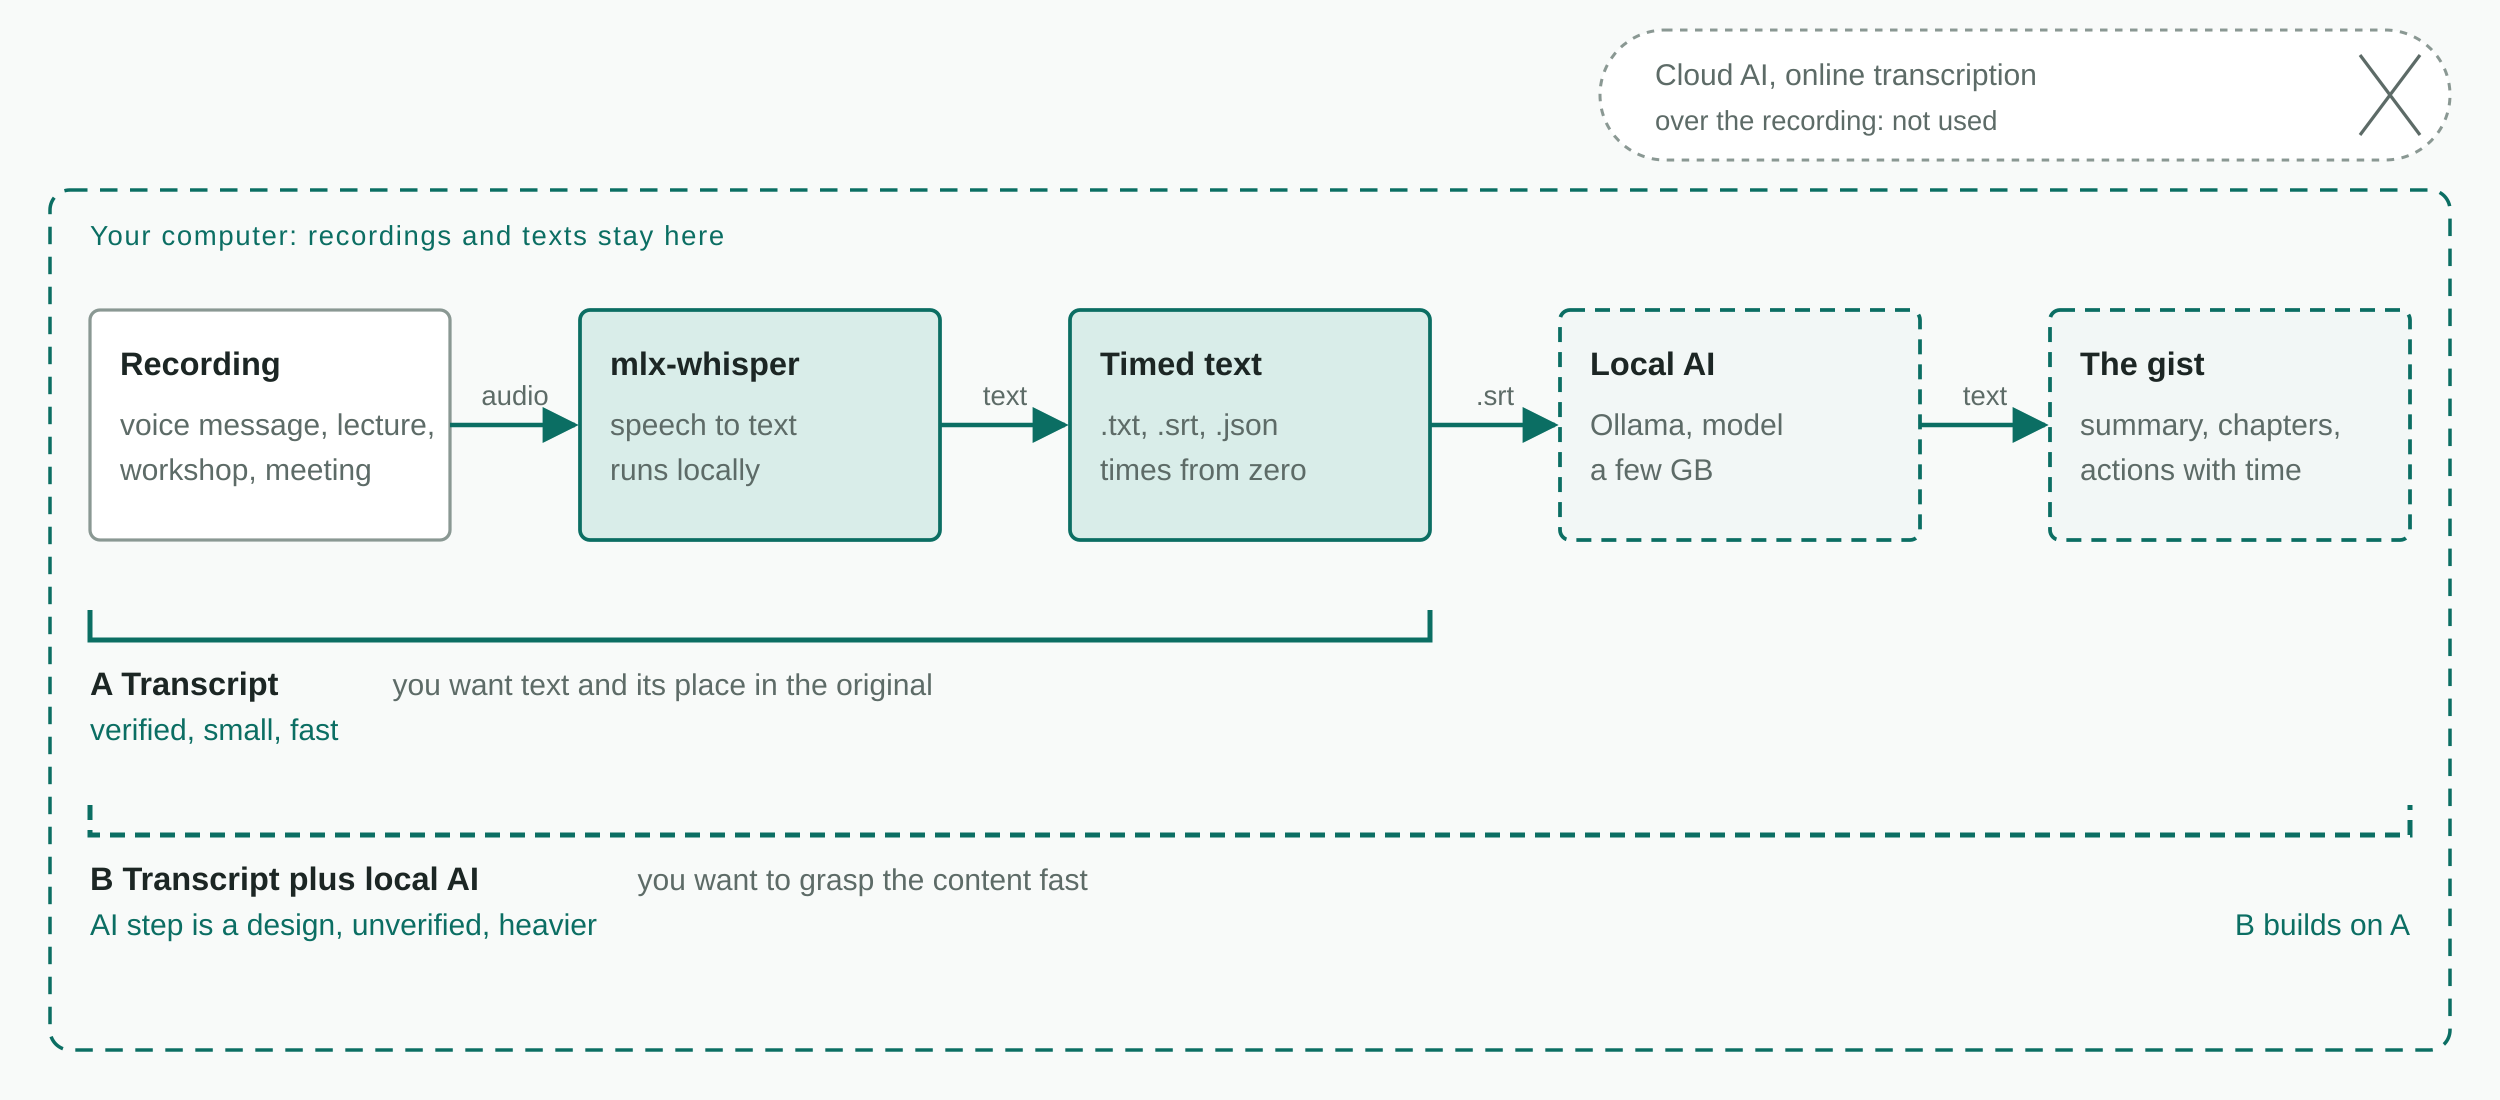
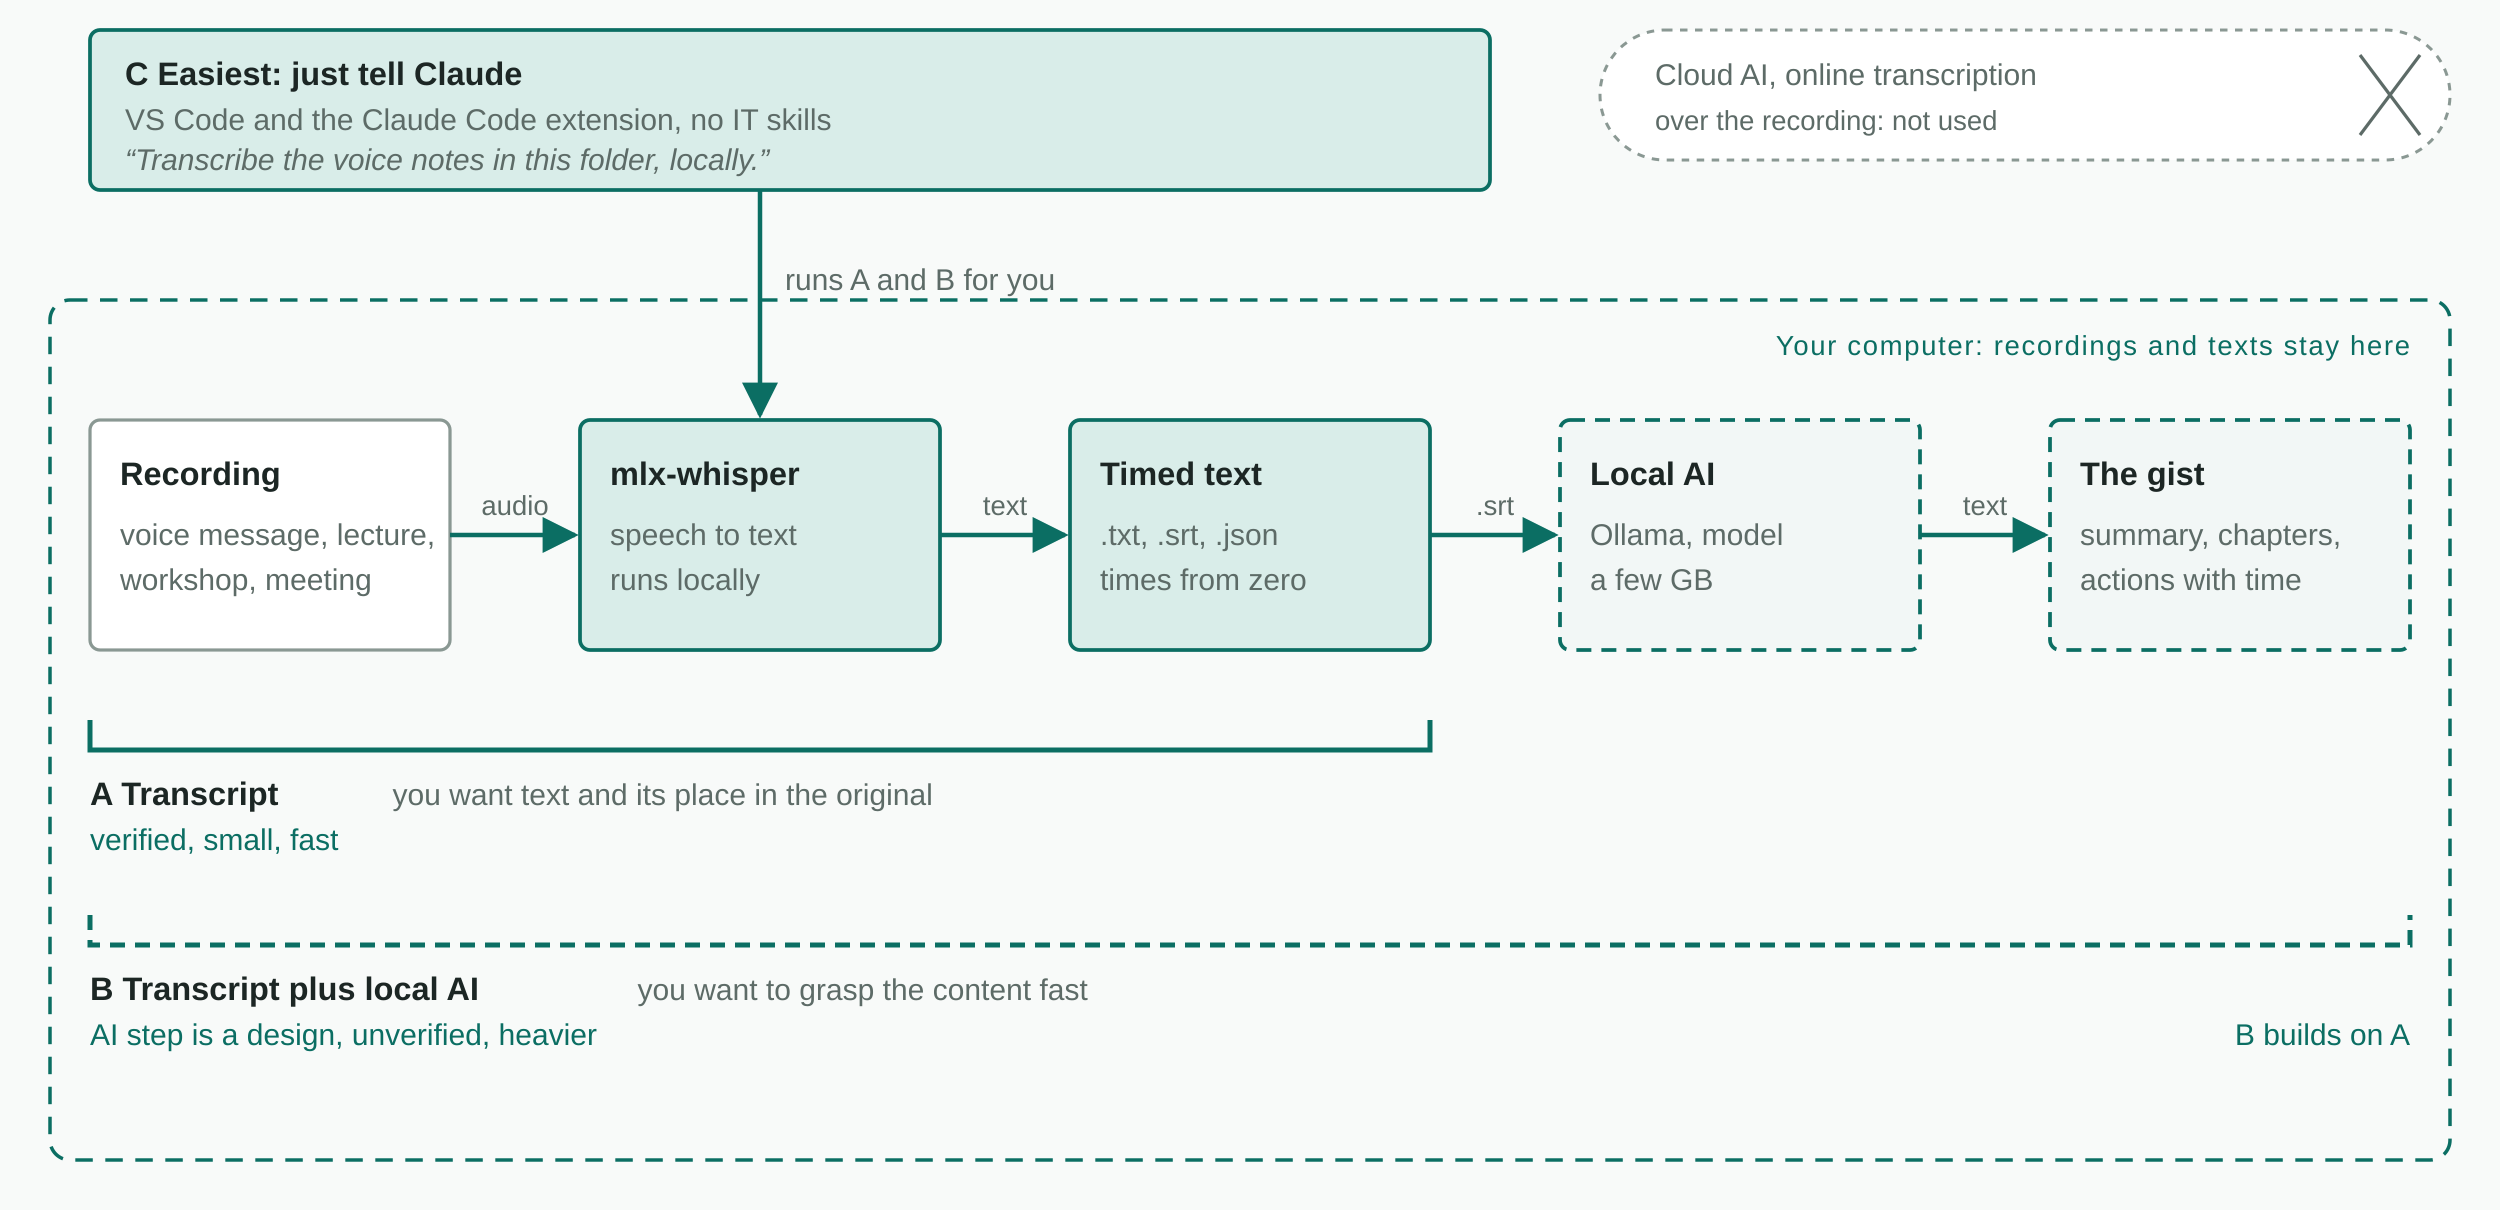
- <svg xmlns="http://www.w3.org/2000/svg" viewBox="0 0 1000 440" width="1000" height="440" role="img" aria-label="Two use cases over one chain on your own computer. A: a recording is transcribed by local mlx-whisper into text with times. B: a local AI in Ollama turns that same text into a summary, chapters and action items with time. B builds on A. No cloud is used.">
+ <svg xmlns="http://www.w3.org/2000/svg" viewBox="0 0 1000 484" width="1000" height="484" role="img" aria-label="Two use cases over one chain on your own computer. A: a recording is transcribed by local mlx-whisper into text with times. B: a local AI in Ollama turns that same text into a summary, chapters and action items with time. B builds on A. No cloud is used.">
  <style>
text{font-family:"IBM Plex Sans",Arial,Helvetica,sans-serif;font-size:13px;fill:#1c2624}
.tb{font-weight:600}.ts{font-size:12px;fill:#5d6b67}
.tc{font-size:11px;fill:#0b6e63;letter-spacing:.06em;text-transform:uppercase}
.stage{fill:#d9ede9;stroke:#0b6e63;stroke-width:1.5}
.draft{fill:#f2f7f6;stroke:#0b6e63;stroke-width:1.5;stroke-dasharray:6 4}
.box{fill:#fff;stroke:#8a9893;stroke-width:1.3}
.fence{fill:none;stroke:#0b6e63;stroke-width:1.4;stroke-dasharray:7 5}
.gray{fill:#fff;stroke:#8a9893;stroke-width:1.2;stroke-dasharray:3 3}
.lna{fill:none;stroke:#0b6e63;stroke-width:1.8}
.br{fill:none;stroke:#0b6e63;stroke-width:2}
.brd{fill:none;stroke:#0b6e63;stroke-width:2;stroke-dasharray:6 4}
.lng{fill:none;stroke:#5d6b67;stroke-width:1.3}
.acc{fill:#0b6e63}
</style>
  <defs>
    <marker id="arrA" viewBox="0 0 10 10" refX="9" refY="5" markerWidth="8" markerHeight="8" orient="auto-start-reverse">
      <path d="M0 0 L10 5 L0 10 z" class="acc" />
    </marker>
  </defs>
-   <rect width="1000" height="440" fill="#f8faf9" />
+   <rect width="1000" height="484" fill="#f8faf9" />
  <rect class="gray" x="640" y="12" width="340" height="52" rx="26" />
  <text class="ts" x="662" y="34">Cloud AI, online transcription</text>
  <text class="ts" x="662" y="52" style="font-size:11px">over the recording: not used</text>
  <path class="lng" d="M944 22 L968 54 M968 22 L944 54" />
-   <rect class="fence" x="20" y="76" width="960" height="344" rx="8" />
-   <text class="tc" x="36" y="98">Your computer: recordings and texts stay here</text>
-   <rect class="box" x="36" y="124" width="144" height="92" rx="4" />
-   <text class="tb" x="48" y="150">Recording</text>
-   <text class="ts" x="48" y="174">voice message, lecture,</text>
-   <text class="ts" x="48" y="192">workshop, meeting</text>
-   <rect class="stage" x="232" y="124" width="144" height="92" rx="4" />
-   <text class="tb" x="244" y="150">mlx-whisper</text>
-   <text class="ts" x="244" y="174">speech to text</text>
-   <text class="ts" x="244" y="192">runs locally</text>
-   <rect class="stage" x="428" y="124" width="144" height="92" rx="4" />
-   <text class="tb" x="440" y="150">Timed text</text>
-   <text class="ts" x="440" y="174">.txt, .srt, .json</text>
-   <text class="ts" x="440" y="192">times from zero</text>
-   <rect class="draft" x="624" y="124" width="144" height="92" rx="4" />
-   <text class="tb" x="636" y="150">Local AI</text>
-   <text class="ts" x="636" y="174">Ollama, model</text>
-   <text class="ts" x="636" y="192">a few GB</text>
-   <rect class="draft" x="820" y="124" width="144" height="92" rx="4" />
-   <text class="tb" x="832" y="150">The gist</text>
-   <text class="ts" x="832" y="174">summary, chapters,</text>
-   <text class="ts" x="832" y="192">actions with time</text>
-   <path class="lna" d="M180 170 H230" marker-end="url(#arrA)" />
-   <text class="ts" x="206" y="162" text-anchor="middle" style="font-size:11px">audio</text>
-   <path class="lna" d="M376 170 H426" marker-end="url(#arrA)" />
-   <text class="ts" x="402" y="162" text-anchor="middle" style="font-size:11px">text</text>
-   <path class="lna" d="M572 170 H622" marker-end="url(#arrA)" />
-   <text class="ts" x="598" y="162" text-anchor="middle" style="font-size:11px">.srt</text>
-   <path class="lna" d="M768 170 H818" marker-end="url(#arrA)" />
-   <text class="ts" x="794" y="162" text-anchor="middle" style="font-size:11px">text</text>
-   <path class="br" d="M36 244 V256 H572 V244" />
-   <text class="tb" x="36" y="278">A  Transcript</text>
-   <text class="ts" x="157" y="278">you want text and its place in the original</text>
-   <text class="ts" x="36" y="296" style="fill:#0b6e63">verified, small, fast</text>
-   <path class="brd" d="M36 322 V334 H964 V322" />
-   <text class="tb" x="36" y="356">B  Transcript plus local AI</text>
-   <text class="ts" x="255" y="356">you want to grasp the content fast</text>
-   <text class="ts" x="36" y="374" style="fill:#0b6e63">AI step is a design, unverified, heavier</text>
-   <text class="ts" x="964" y="374" text-anchor="end" style="fill:#0b6e63">B builds on A</text>
+   <rect class="stage" x="36" y="12" width="560" height="64" rx="4" />
+   <text class="tb" x="50" y="34">C  Easiest: just tell Claude</text>
+   <text class="ts" x="50" y="52">VS Code and the Claude Code extension, no IT skills</text>
+   <text class="ts" x="50" y="68" style="font-style:italic">“Transcribe the voice notes in this folder, locally.”</text>
+   <path class="lna" d="M304 76 V166" marker-end="url(#arrA)" />
+   <text class="ts" x="314" y="116">runs A and B for you</text>
+   <g transform="translate(0,44)">
+     <rect class="fence" x="20" y="76" width="960" height="344" rx="8" />
+     <text class="tc" x="964" y="98" text-anchor="end">Your computer: recordings and texts stay here</text>
+     <rect class="box" x="36" y="124" width="144" height="92" rx="4" />
+     <text class="tb" x="48" y="150">Recording</text>
+     <text class="ts" x="48" y="174">voice message, lecture,</text>
+     <text class="ts" x="48" y="192">workshop, meeting</text>
+     <rect class="stage" x="232" y="124" width="144" height="92" rx="4" />
+     <text class="tb" x="244" y="150">mlx-whisper</text>
+     <text class="ts" x="244" y="174">speech to text</text>
+     <text class="ts" x="244" y="192">runs locally</text>
+     <rect class="stage" x="428" y="124" width="144" height="92" rx="4" />
+     <text class="tb" x="440" y="150">Timed text</text>
+     <text class="ts" x="440" y="174">.txt, .srt, .json</text>
+     <text class="ts" x="440" y="192">times from zero</text>
+     <rect class="draft" x="624" y="124" width="144" height="92" rx="4" />
+     <text class="tb" x="636" y="150">Local AI</text>
+     <text class="ts" x="636" y="174">Ollama, model</text>
+     <text class="ts" x="636" y="192">a few GB</text>
+     <rect class="draft" x="820" y="124" width="144" height="92" rx="4" />
+     <text class="tb" x="832" y="150">The gist</text>
+     <text class="ts" x="832" y="174">summary, chapters,</text>
+     <text class="ts" x="832" y="192">actions with time</text>
+     <path class="lna" d="M180 170 H230" marker-end="url(#arrA)" />
+     <text class="ts" x="206" y="162" text-anchor="middle" style="font-size:11px">audio</text>
+     <path class="lna" d="M376 170 H426" marker-end="url(#arrA)" />
+     <text class="ts" x="402" y="162" text-anchor="middle" style="font-size:11px">text</text>
+     <path class="lna" d="M572 170 H622" marker-end="url(#arrA)" />
+     <text class="ts" x="598" y="162" text-anchor="middle" style="font-size:11px">.srt</text>
+     <path class="lna" d="M768 170 H818" marker-end="url(#arrA)" />
+     <text class="ts" x="794" y="162" text-anchor="middle" style="font-size:11px">text</text>
+     <path class="br" d="M36 244 V256 H572 V244" />
+     <text class="tb" x="36" y="278">A  Transcript</text>
+     <text class="ts" x="157" y="278">you want text and its place in the original</text>
+     <text class="ts" x="36" y="296" style="fill:#0b6e63">verified, small, fast</text>
+     <path class="brd" d="M36 322 V334 H964 V322" />
+     <text class="tb" x="36" y="356">B  Transcript plus local AI</text>
+     <text class="ts" x="255" y="356">you want to grasp the content fast</text>
+     <text class="ts" x="36" y="374" style="fill:#0b6e63">AI step is a design, unverified, heavier</text>
+     <text class="ts" x="964" y="374" text-anchor="end" style="fill:#0b6e63">B builds on A</text>
+   </g>
</svg>
